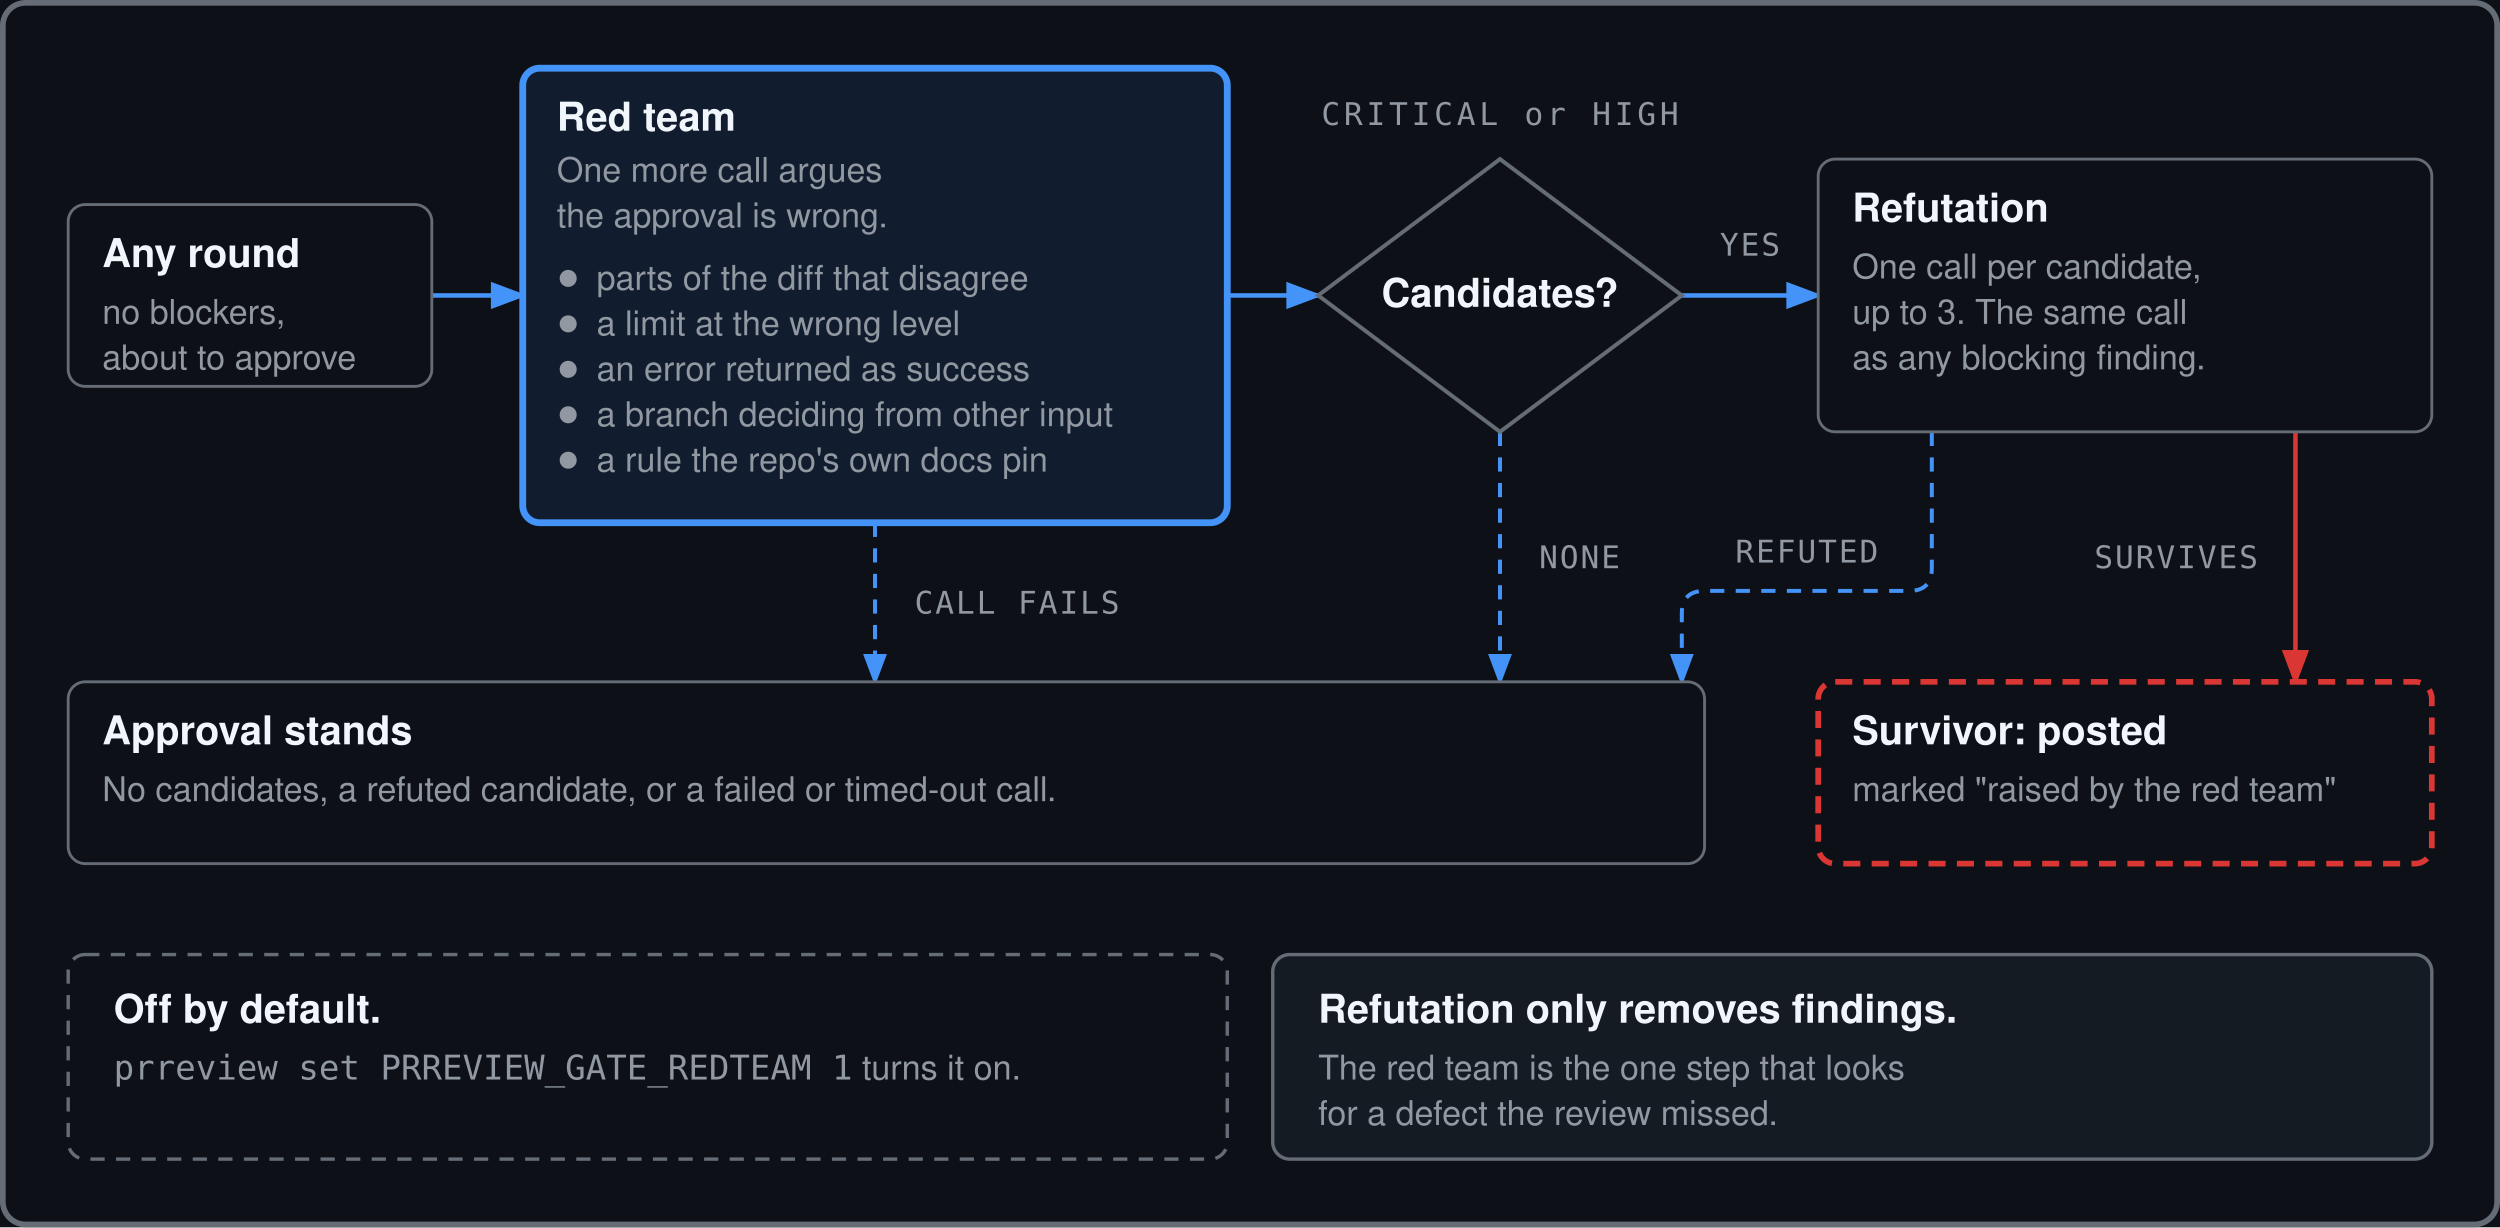
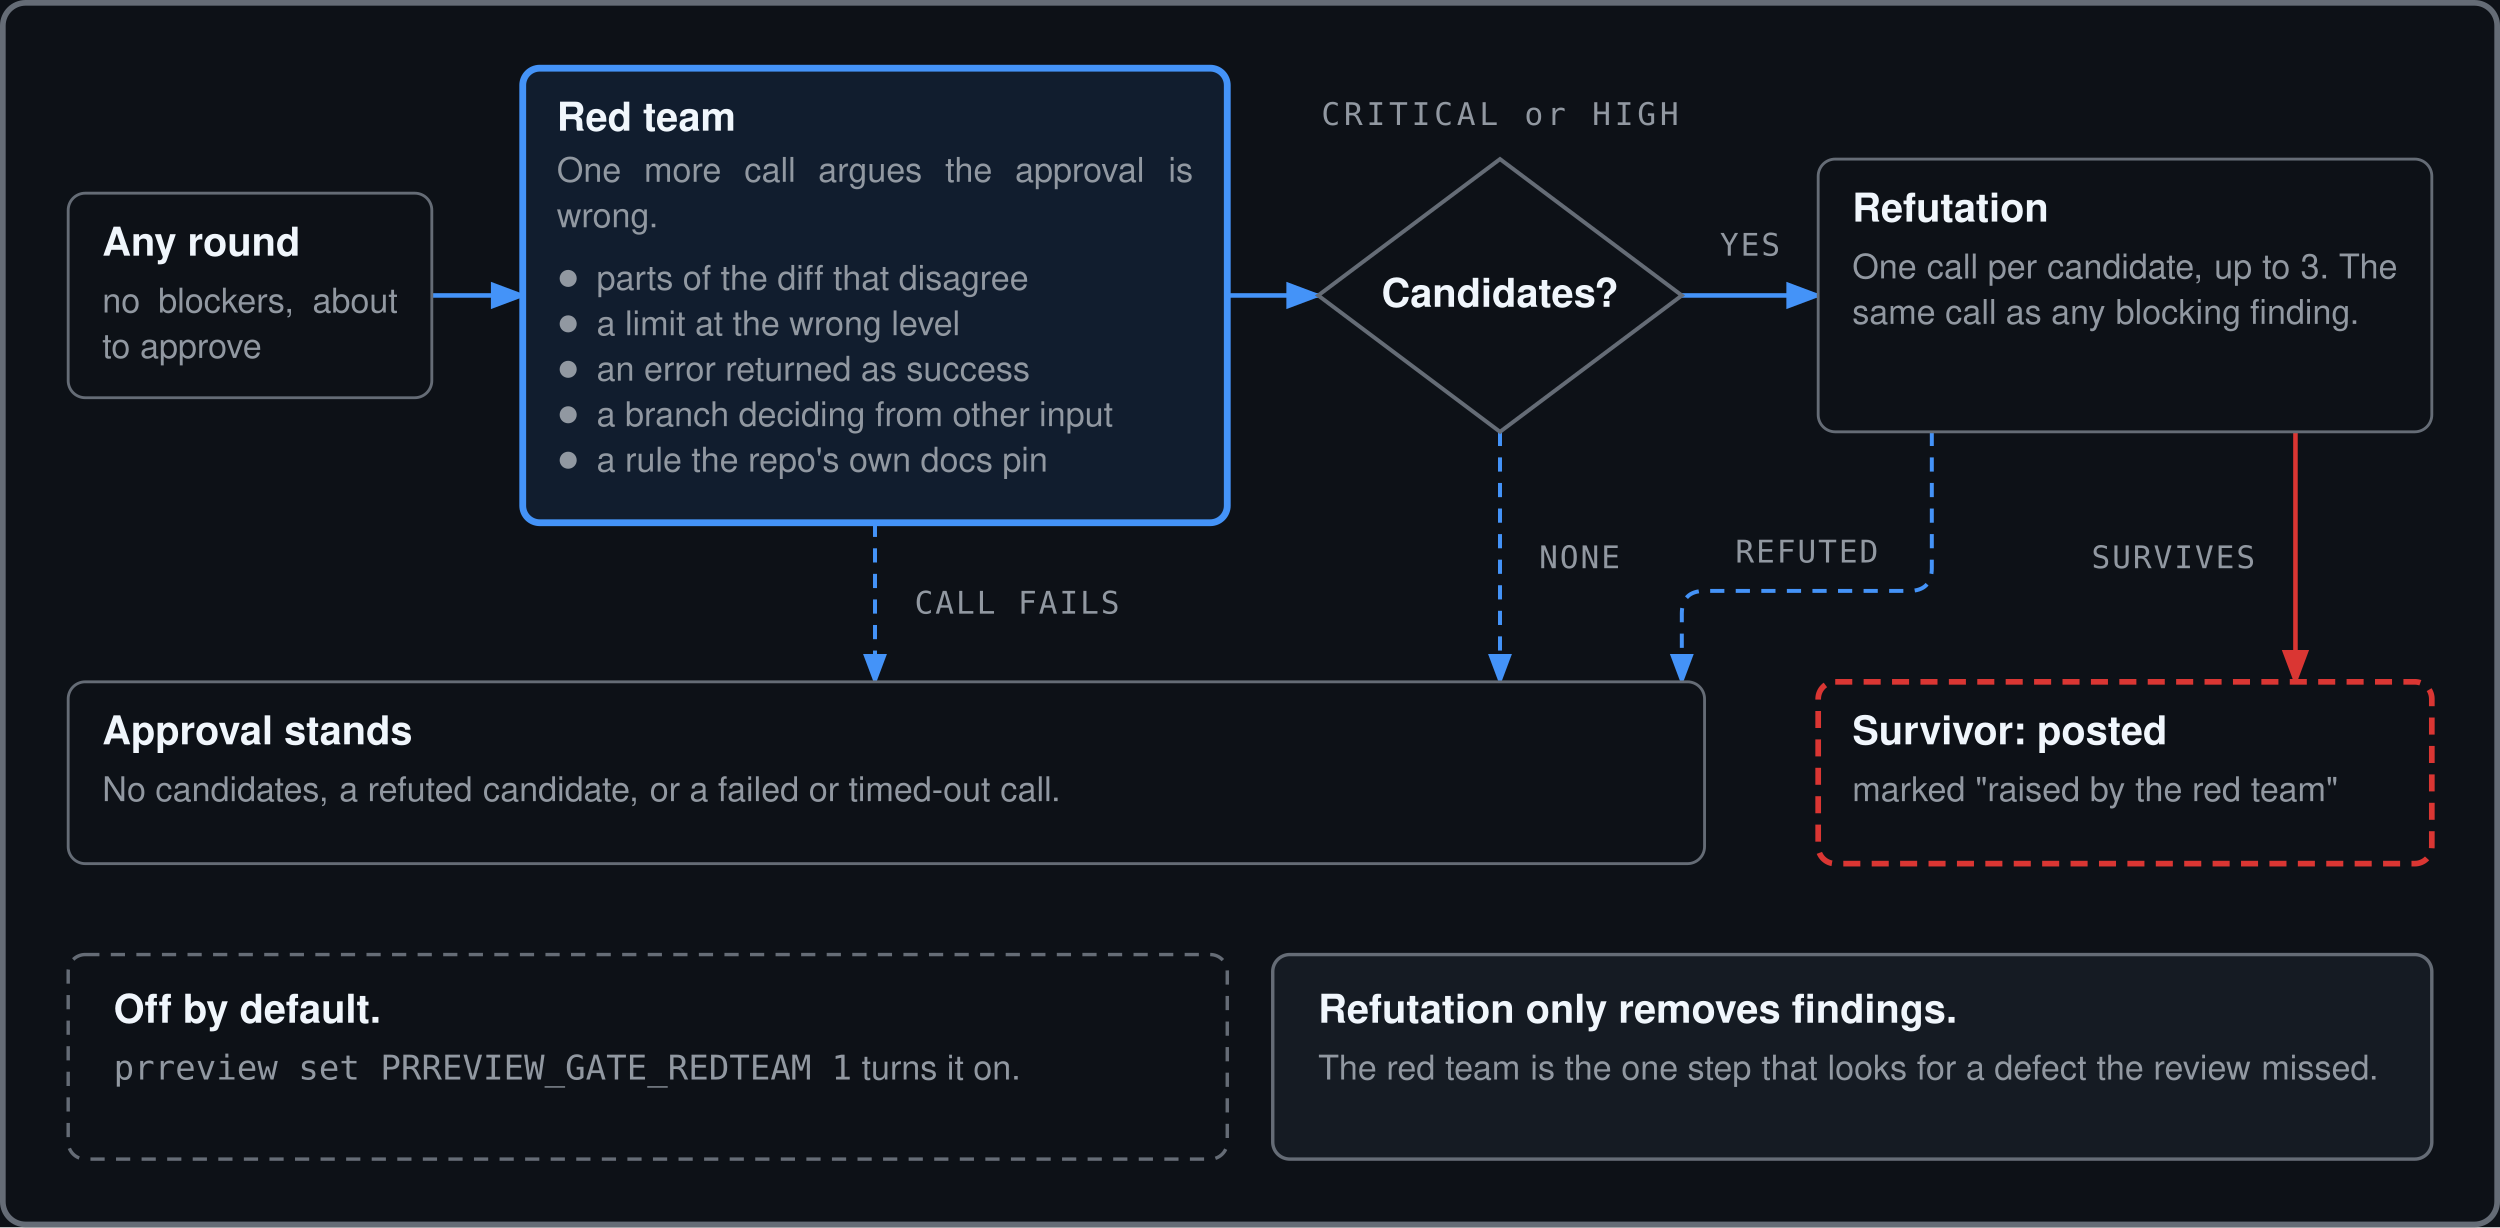
<svg xmlns="http://www.w3.org/2000/svg" viewBox="0 0 880 432" role="img" aria-labelledby="redteam-github-dark-title redteam-github-dark-desc" id="redteam-github-dark-root">
  <defs>
    <style>#redteam-github-dark-root { font-family: -apple-system, BlinkMacSystemFont, "Segoe UI", Helvetica, Arial, sans-serif; color: #F0F6FC; }
      #redteam-github-dark-root .page { max-width: 1000px; width: 100%; }
      #redteam-github-dark-root .diagram-container { width: 100%; overflow-x: auto; }
      #redteam-github-dark-root .diagram-container { overflow-x: visible; }
      #redteam-github-dark-root .bg { fill: #0D1117; }
      #redteam-github-dark-root .edge-frame { fill: none; stroke: #656C76; stroke-width: 2; }
      #redteam-github-dark-root text { font-family: -apple-system, BlinkMacSystemFont, "Segoe UI", Helvetica, Arial, sans-serif; fill: #F0F6FC; font-size: 12px; }
      #redteam-github-dark-root .t-name { font-size: 14px; font-weight: 600; }
      #redteam-github-dark-root .t-name-code { font-family: ui-monospace, SFMono-Regular, Menlo, Consolas, monospace; font-size: 13px; font-weight: 700; }
      #redteam-github-dark-root .t-sub { fill: #9198A1; }
      #redteam-github-dark-root .t-code { font-family: ui-monospace, SFMono-Regular, Menlo, Consolas, monospace; font-size: 12px; }
      #redteam-github-dark-root .t-eye { font-family: ui-monospace, SFMono-Regular, Menlo, Consolas, monospace; font-size: 11px; letter-spacing: .12em; fill: #9198A1; }
      #redteam-github-dark-root .t-arrow { font-family: ui-monospace, SFMono-Regular, Menlo, Consolas, monospace; font-size: 11px; letter-spacing: .06em; fill: #9198A1; }
      #redteam-github-dark-root .t-alert { fill: #F85149; font-weight: 700; }
      #redteam-github-dark-root .t-chip { fill: #0D1117; font-weight: 700; }
      #redteam-github-dark-root .t-title { font-size: 14px; font-weight: 700; }
      #redteam-github-dark-root .mask { fill: #0D1117; }
      #redteam-github-dark-root .node { fill: #151B23; stroke: #656C76; stroke-width: 1.2; }
      #redteam-github-dark-root .raised { fill: #0D1117; stroke: #656C76; stroke-width: 1; }
      #redteam-github-dark-root .hero { fill: #111D2E; stroke: #4493F8; stroke-width: 2.4; }
      #redteam-github-dark-root .optional { fill: none; stroke: #656C76; stroke-width: 1.2; stroke-dasharray: 5 4; }
      #redteam-github-dark-root .zone { fill: none; stroke: #656C76; stroke-width: 1; stroke-dasharray: 4 4; }
      #redteam-github-dark-root .strip { fill: #151B23; stroke: #656C76; stroke-width: 1.2; }
      #redteam-github-dark-root .bar { fill: #DA3633; }
      #redteam-github-dark-root .alert-node { fill: #0D1117; stroke: #DA3633; stroke-width: 2; stroke-dasharray: 6 4; }
      #redteam-github-dark-root .edge { fill: none; stroke: #4493F8; stroke-width: 1.6; }
      #redteam-github-dark-root .edge-dash { fill: none; stroke: #4493F8; stroke-width: 1.4; stroke-dasharray: 5 4; }
      #redteam-github-dark-root .edge-alert { fill: none; stroke: #DA3633; stroke-width: 1.6; }
      #redteam-github-dark-root .mk { fill: #4493F8; }
      #redteam-github-dark-root .mk-alert { fill: #DA3633; }
      #redteam-github-dark-root .chip { fill: #F0F6FC; }
      #redteam-github-dark-root .dot { fill: #F0F6FC; }
      #redteam-github-dark-root .bullet { fill: #9198A1; }
      #redteam-github-dark-root .diamond { fill: #0D1117; stroke: #656C76; stroke-width: 1.4; }</style>
    <marker id="redteam-github-dark-arrow" markerWidth="8" markerHeight="6" refX="7" refY="3" orient="auto">
      <polygon class="mk" points="0 0, 8 3, 0 6" />
    </marker>
    <marker id="redteam-github-dark-arrow-alert" markerWidth="8" markerHeight="6" refX="7" refY="3" orient="auto">
      <polygon class="mk-alert" points="0 0, 8 3, 0 6" />
    </marker>
  </defs>
  <rect class="bg" width="880" height="432" />
  <rect class="edge-frame" x="1" y="1" width="878" height="430" rx="8" />
  <g transform="translate(0,-56)">
    <path class="edge" d="M152,160 H184" marker-end="url(#redteam-github-dark-arrow)" />
    <path class="edge" d="M432,160 H464" marker-end="url(#redteam-github-dark-arrow)" />
    <path class="edge" d="M592,160 H640" marker-end="url(#redteam-github-dark-arrow)" />
    <path class="edge-dash" d="M308,240 V296" marker-end="url(#redteam-github-dark-arrow)" />
    <path class="edge-dash" d="M528,208 V296" marker-end="url(#redteam-github-dark-arrow)" />
    <path class="edge-dash" d="M680,208 V256 Q680,264 672,264 H600 Q592,264 592,272 V296" marker-end="url(#redteam-github-dark-arrow)" />
    <path class="edge-alert" d="M808,208 V296" marker-end="url(#redteam-github-dark-arrow-alert)" />
    <rect class="mask" x="599" y="134" width="34" height="16" rx="2" />
    <text class="t-arrow" x="616" y="146" text-anchor="middle">YES</text>
    <rect class="mask" x="315" y="260" width="86" height="16" rx="2" />
    <text class="t-arrow" x="358" y="272" text-anchor="middle">CALL FAILS</text>
    <rect class="mask" x="535" y="244" width="42" height="16" rx="2" />
    <text class="t-arrow" x="556" y="256" text-anchor="middle">NONE</text>
    <rect class="mask" x="604" y="242" width="64" height="16" rx="2" />
    <text class="t-arrow" x="636" y="254" text-anchor="middle">REFUTED</text>
-     <rect class="mask" x="731" y="244" width="70" height="16" rx="2" />
-     <text class="t-arrow" x="766" y="256" text-anchor="middle">SURVIVES</text>
-     <g data-box="24 128 128 64">
-       <rect class="raised" x="24" y="128" width="128" height="64" rx="6" />
-       <text class="t-name" x="36" y="150">Any round</text>
-       <text class="t-sub" x="36" y="170">no blockers,</text>
-       <text class="t-sub" x="36" y="186">about to approve</text>
+     <rect class="mask" x="730" y="244" width="70" height="16" rx="2" />
+     <text class="t-arrow" x="765" y="256" text-anchor="middle">SURVIVES</text>
+     <g data-box="24 124 128 72">
+       <rect class="raised" x="24" y="124" width="128" height="72" rx="6" />
+       <text class="t-name" x="36" y="146" textLength="70.0" lengthAdjust="spacing">Any round</text>
+       <text class="t-sub" y="166" data-r="140">
+         <tspan x="36" textLength="13.3" lengthAdjust="spacing">no</tspan>
+         <tspan x="55.7" textLength="48.0" lengthAdjust="spacing">blockers,</tspan>
+         <tspan x="110" textLength="30.0" lengthAdjust="spacing">about</tspan>
+       </text>
+       <text class="t-sub" y="182">
+         <tspan x="36" textLength="10.0" lengthAdjust="spacing">to</tspan>
+         <tspan x="49.3" textLength="43.4" lengthAdjust="spacing">approve</tspan>
+       </text>
    </g>
    <g class="focal" data-box="184 80 248 160">
      <rect class="hero focal-r" x="184" y="80" width="248" height="160" rx="6" />
-       <text class="t-name" x="196" y="102">Red team</text>
-       <text class="t-sub" x="196" y="120">One more call argues</text>
-       <text class="t-sub" x="196" y="136">the approval is wrong.</text>
+       <text class="t-name" x="196" y="102" textLength="63.0" lengthAdjust="spacing">Red team</text>
+       <text class="t-sub" y="120" data-r="420">
+         <tspan x="196" textLength="22.7" lengthAdjust="spacing">One</tspan>
+         <tspan x="226.7" textLength="27.3" lengthAdjust="spacing">more</tspan>
+         <tspan x="262" textLength="18.0" lengthAdjust="spacing">call</tspan>
+         <tspan x="288" textLength="36.7" lengthAdjust="spacing">argues</tspan>
+         <tspan x="332.7" textLength="16.7" lengthAdjust="spacing">the</tspan>
+         <tspan x="357.3" textLength="46.0" lengthAdjust="spacing">approval</tspan>
+         <tspan x="411.3" textLength="8.7" lengthAdjust="spacing">is</tspan>
+       </text>
+       <text class="t-sub" y="136">
+         <tspan x="196" textLength="36.0" lengthAdjust="spacing">wrong.</tspan>
+       </text>
      <circle class="bullet" cx="200" cy="154" r="3" />
-       <text class="t-sub" x="210" y="158">parts of the diff that disagree</text>
+       <text class="t-sub" x="210" y="158" textLength="152.0" lengthAdjust="spacing">parts of the diff that disagree</text>
      <circle class="bullet" cx="200" cy="170" r="3" />
-       <text class="t-sub" x="210" y="174">a limit at the wrong level</text>
+       <text class="t-sub" x="210" y="174" textLength="128.7" lengthAdjust="spacing">a limit at the wrong level</text>
      <circle class="bullet" cx="200" cy="186" r="3" />
-       <text class="t-sub" x="210" y="190">an error returned as success</text>
+       <text class="t-sub" x="210" y="190" textLength="152.7" lengthAdjust="spacing">an error returned as success</text>
      <circle class="bullet" cx="200" cy="202" r="3" />
-       <text class="t-sub" x="210" y="206">a branch deciding from other input</text>
+       <text class="t-sub" x="210" y="206" textLength="182.0" lengthAdjust="spacing">a branch deciding from other input</text>
      <circle class="bullet" cx="200" cy="218" r="3" />
-       <text class="t-sub" x="210" y="222">a rule the repo's own docs pin</text>
+       <text class="t-sub" x="210" y="222" textLength="159.0" lengthAdjust="spacing">a rule the repo's own docs pin</text>
    </g>
    <g data-box="464 112 128 96">
      <polygon class="diamond" points="528,112 592,160 528,208 464,160" />
      <text class="t-name" x="528" y="164" text-anchor="middle">Candidates?</text>
    </g>
    <text class="t-eye" x="528" y="100" text-anchor="middle">CRITICAL or HIGH</text>
    <g data-box="640 112 216 96">
      <rect class="raised" x="640" y="112" width="216" height="96" rx="6" />
-       <text class="t-name" x="652" y="134">Refutation</text>
-       <text class="t-sub" x="652" y="154">One call per candidate,</text>
-       <text class="t-sub" x="652" y="170">up to 3. The same call</text>
-       <text class="t-sub" x="652" y="186">as any blocking finding.</text>
+       <text class="t-name" x="652" y="134" textLength="69.2" lengthAdjust="spacing">Refutation</text>
+       <text class="t-sub" y="154" data-r="844">
+         <tspan x="652" textLength="22.7" lengthAdjust="spacing">One</tspan>
+         <tspan x="678.2" textLength="18.0" lengthAdjust="spacing">call</tspan>
+         <tspan x="699.7" textLength="17.3" lengthAdjust="spacing">per</tspan>
+         <tspan x="720.6" textLength="55.4" lengthAdjust="spacing">candidate,</tspan>
+         <tspan x="779.4" textLength="13.3" lengthAdjust="spacing">up</tspan>
+         <tspan x="796.3" textLength="10.0" lengthAdjust="spacing">to</tspan>
+         <tspan x="809.8" textLength="10.0" lengthAdjust="spacing">3.</tspan>
+         <tspan x="823.3" textLength="20.7" lengthAdjust="spacing">The</tspan>
+       </text>
+       <text class="t-sub" y="170">
+         <tspan x="652" textLength="29.3" lengthAdjust="spacing">same</tspan>
+         <tspan x="684.7" textLength="18.0" lengthAdjust="spacing">call</tspan>
+         <tspan x="706" textLength="12.7" lengthAdjust="spacing">as</tspan>
+         <tspan x="722" textLength="19.3" lengthAdjust="spacing">any</tspan>
+         <tspan x="744.7" textLength="44.0" lengthAdjust="spacing">blocking</tspan>
+         <tspan x="792" textLength="38.7" lengthAdjust="spacing">finding.</tspan>
+       </text>
    </g>
    <g data-box="24 296 576 64">
      <rect class="raised" x="24" y="296" width="576" height="64" rx="6" />
-       <text class="t-name" x="36" y="318">Approval stands</text>
-       <text class="t-sub" x="36" y="338">No candidates, a refuted candidate, or a failed or timed-out call.</text>
+       <text class="t-name" x="36" y="318" textLength="109.7" lengthAdjust="spacing">Approval stands</text>
+       <text class="t-sub" y="338">
+         <tspan x="36" textLength="15.3" lengthAdjust="spacing">No</tspan>
+         <tspan x="54.7" textLength="61.4" lengthAdjust="spacing">candidates,</tspan>
+         <tspan x="119.4">a</tspan>
+         <tspan x="129.4" textLength="37.3" lengthAdjust="spacing">refuted</tspan>
+         <tspan x="170" textLength="55.4" lengthAdjust="spacing">candidate,</tspan>
+         <tspan x="228.7" textLength="10.7" lengthAdjust="spacing">or</tspan>
+         <tspan x="242.7">a</tspan>
+         <tspan x="252.7" textLength="28.7" lengthAdjust="spacing">failed</tspan>
+         <tspan x="284.7" textLength="10.7" lengthAdjust="spacing">or</tspan>
+         <tspan x="298.7" textLength="50.0" lengthAdjust="spacing">timed-out</tspan>
+         <tspan x="352.1" textLength="21.3" lengthAdjust="spacing">call.</tspan>
+       </text>
    </g>
    <g data-box="640 296 216 64">
      <rect class="alert-node" x="640" y="296" width="216" height="64" rx="6" />
-       <text class="t-name" x="652" y="318">Survivor: posted</text>
-       <text class="t-sub" x="652" y="338">marked "raised by the red team"</text>
+       <text class="t-name" x="652" y="318" textLength="111.2" lengthAdjust="spacing">Survivor: posted</text>
+       <text class="t-sub" y="338">
+         <tspan x="652" textLength="40.0" lengthAdjust="spacing">marked</tspan>
+         <tspan x="695.3" textLength="36.9" lengthAdjust="spacing">"raised</tspan>
+         <tspan x="735.6" textLength="12.7" lengthAdjust="spacing">by</tspan>
+         <tspan x="751.6" textLength="16.7" lengthAdjust="spacing">the</tspan>
+         <tspan x="771.6" textLength="17.3" lengthAdjust="spacing">red</tspan>
+         <tspan x="792.3" textLength="30.9" lengthAdjust="spacing">team"</tspan>
+       </text>
    </g>
    <g data-box="24 392 408 72">
      <rect class="optional" x="24" y="392" width="408" height="72" rx="6" />
-       <text class="t-title" x="40" y="416">Off by default.</text>
-       <text class="t-sub" x="40" y="436">
-         <tspan class="t-code">prreview set PRREVIEW_GATE_REDTEAM 1</tspan> turns it on.</text>
+       <text class="t-title" x="40" y="416" textLength="94.1" lengthAdjust="spacing">Off by default.</text>
+       <text class="t-sub" y="436">
+         <tspan x="40" class="t-code" textLength="57.8" lengthAdjust="spacing">prreview</tspan>
+         <tspan x="105" class="t-code" textLength="21.7" lengthAdjust="spacing">set</tspan>
+         <tspan x="133.9" class="t-code" textLength="151.6" lengthAdjust="spacing">PRREVIEW_GATE_REDTEAM</tspan>
+         <tspan x="292.7" class="t-code">1</tspan>
+         <tspan x="303.3" textLength="26.7" lengthAdjust="spacing">turns</tspan>
+         <tspan x="333.3" textLength="6.0" lengthAdjust="spacing">it</tspan>
+         <tspan x="342.6" textLength="16.7" lengthAdjust="spacing">on.</tspan>
+       </text>
    </g>
    <g data-box="448 392 408 72">
      <rect class="strip" x="448" y="392" width="408" height="72" rx="6" />
-       <text class="t-title" x="464" y="416">Refutation only removes findings.</text>
-       <text class="t-sub" x="464" y="436">The red team is the one step that looks</text>
-       <text class="t-sub" x="464" y="452">for a defect the review missed.</text>
+       <text class="t-title" x="464" y="416" textLength="225.5" lengthAdjust="spacing">Refutation only removes findings.</text>
+       <text class="t-sub" y="436">
+         <tspan x="464" textLength="20.7" lengthAdjust="spacing">The</tspan>
+         <tspan x="488" textLength="17.3" lengthAdjust="spacing">red</tspan>
+         <tspan x="508.7" textLength="26.7" lengthAdjust="spacing">team</tspan>
+         <tspan x="538.7" textLength="8.7" lengthAdjust="spacing">is</tspan>
+         <tspan x="550.7" textLength="16.7" lengthAdjust="spacing">the</tspan>
+         <tspan x="570.7" textLength="20.0" lengthAdjust="spacing">one</tspan>
+         <tspan x="594" textLength="22.7" lengthAdjust="spacing">step</tspan>
+         <tspan x="620" textLength="20.0" lengthAdjust="spacing">that</tspan>
+         <tspan x="643.3" textLength="28.0" lengthAdjust="spacing">looks</tspan>
+         <tspan x="674.7" textLength="14.0" lengthAdjust="spacing">for</tspan>
+         <tspan x="692">a</tspan>
+         <tspan x="702" textLength="32.7" lengthAdjust="spacing">defect</tspan>
+         <tspan x="738" textLength="16.7" lengthAdjust="spacing">the</tspan>
+         <tspan x="758" textLength="34.7" lengthAdjust="spacing">review</tspan>
+         <tspan x="796" textLength="41.3" lengthAdjust="spacing">missed.</tspan>
+       </text>
    </g>
  </g>
</svg>
